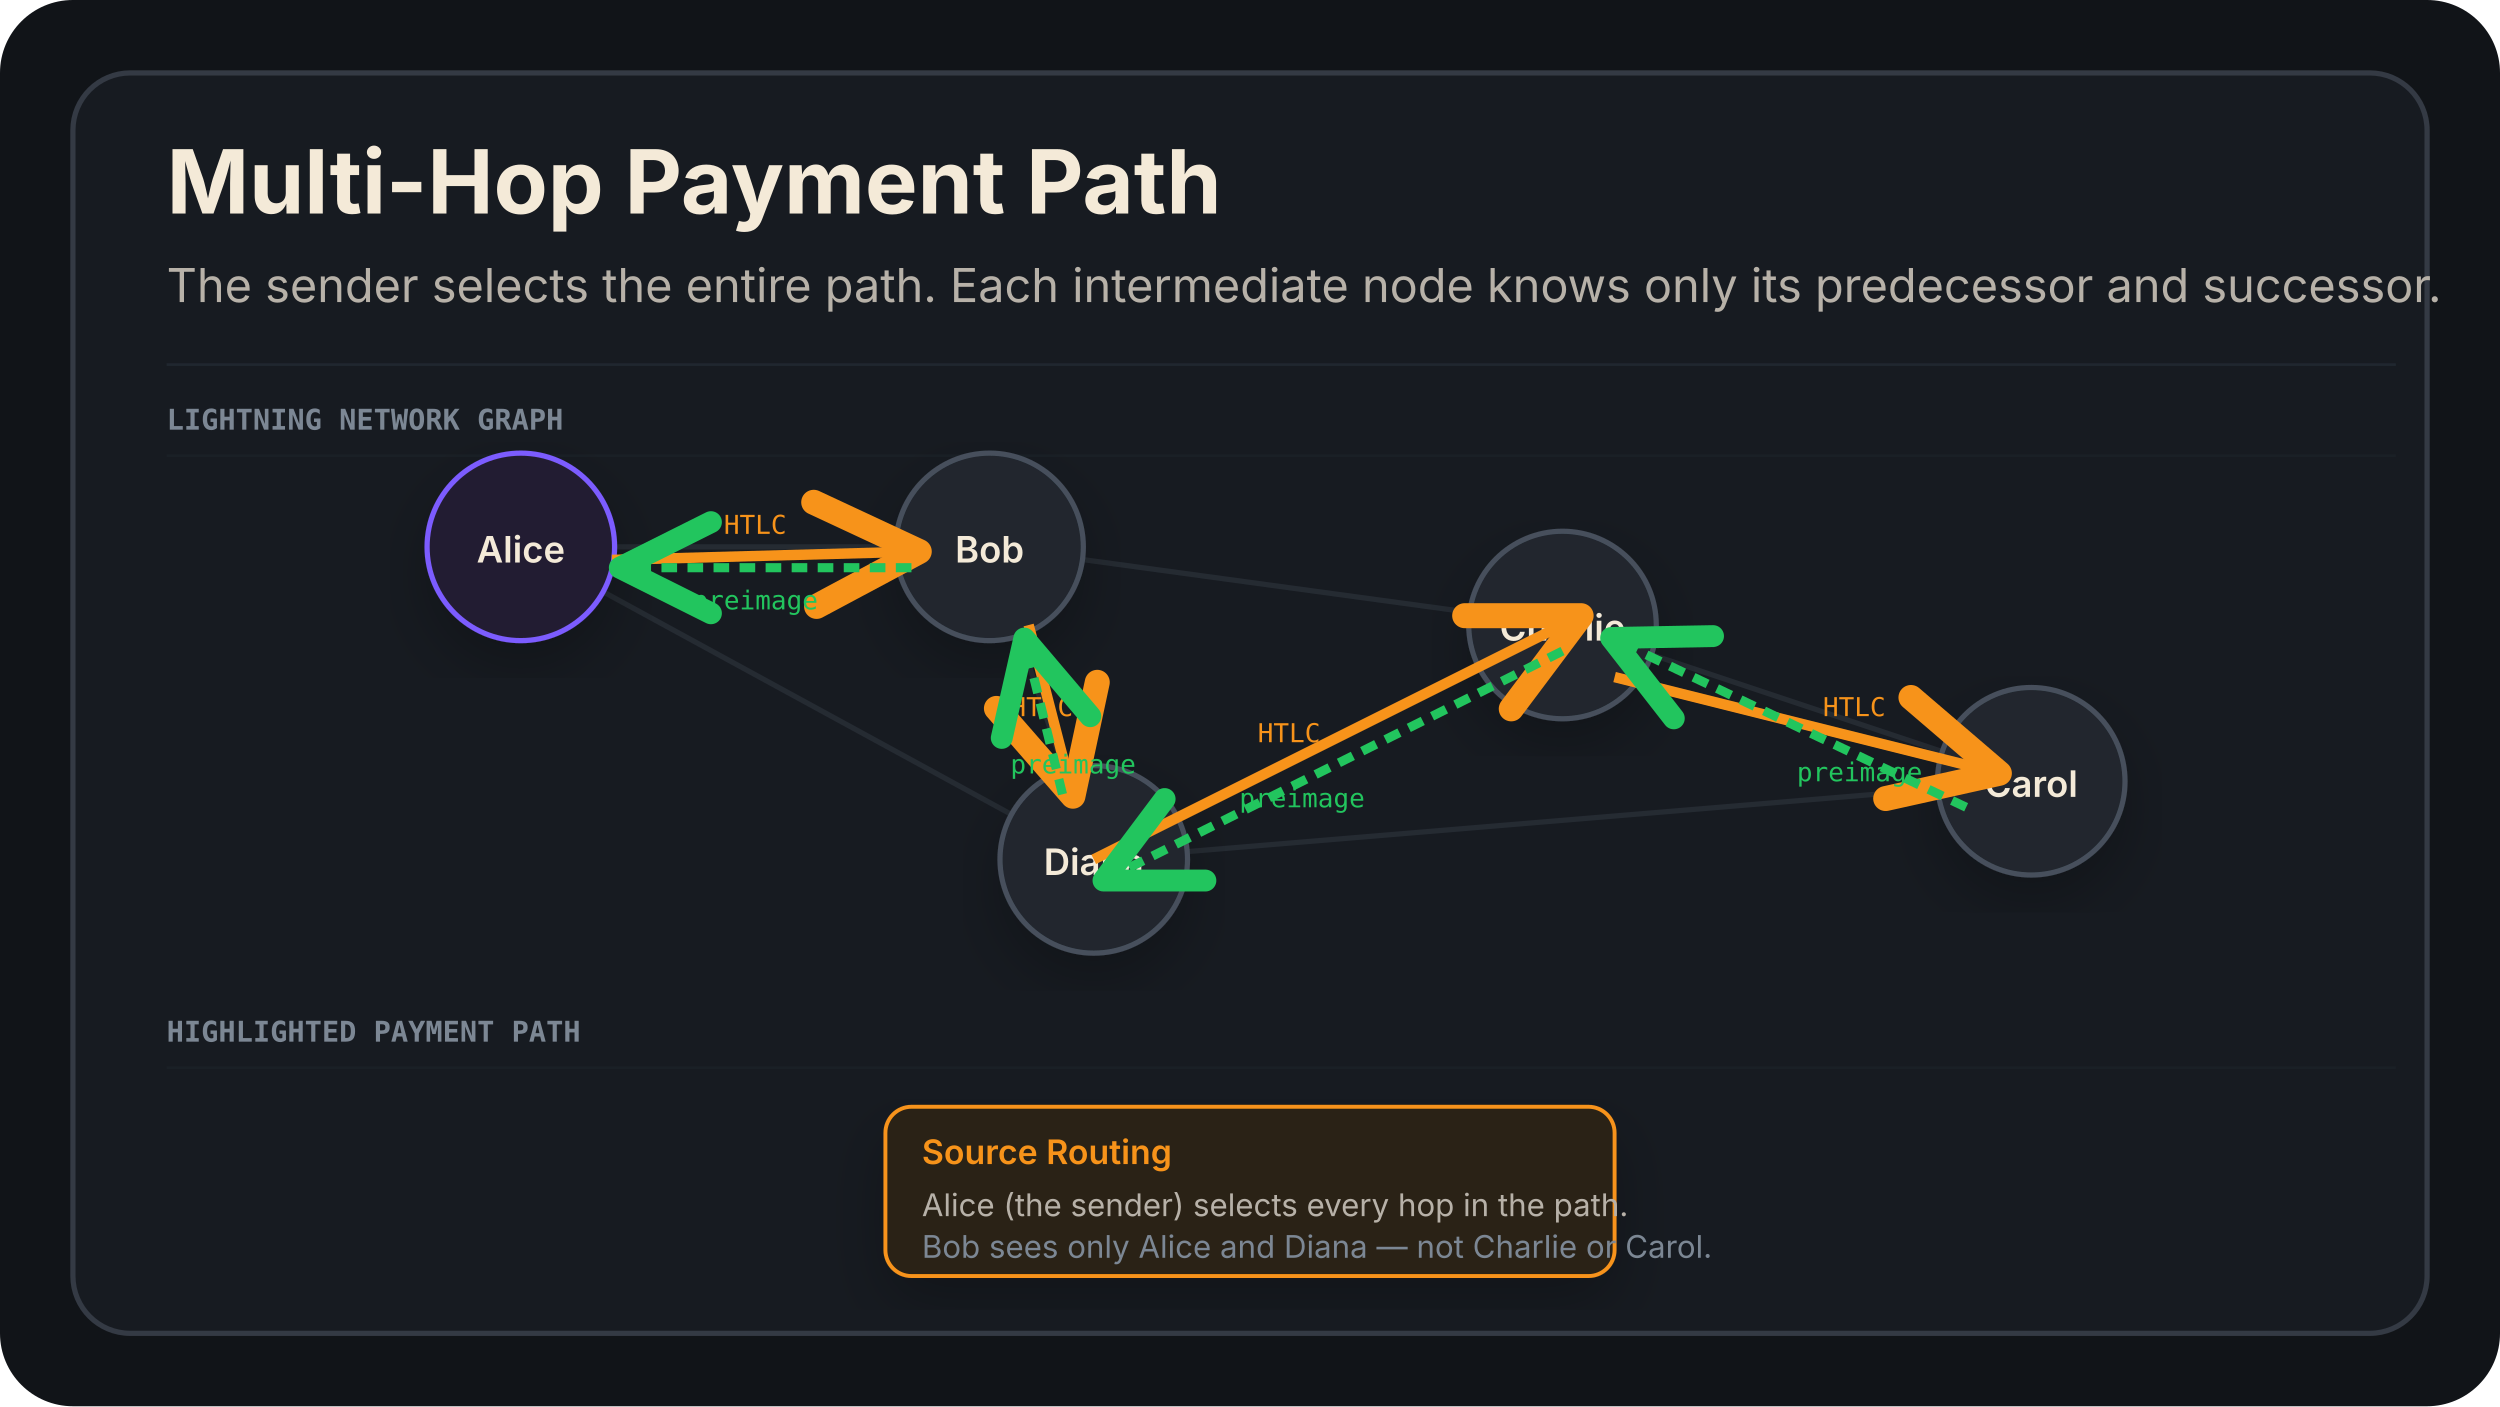
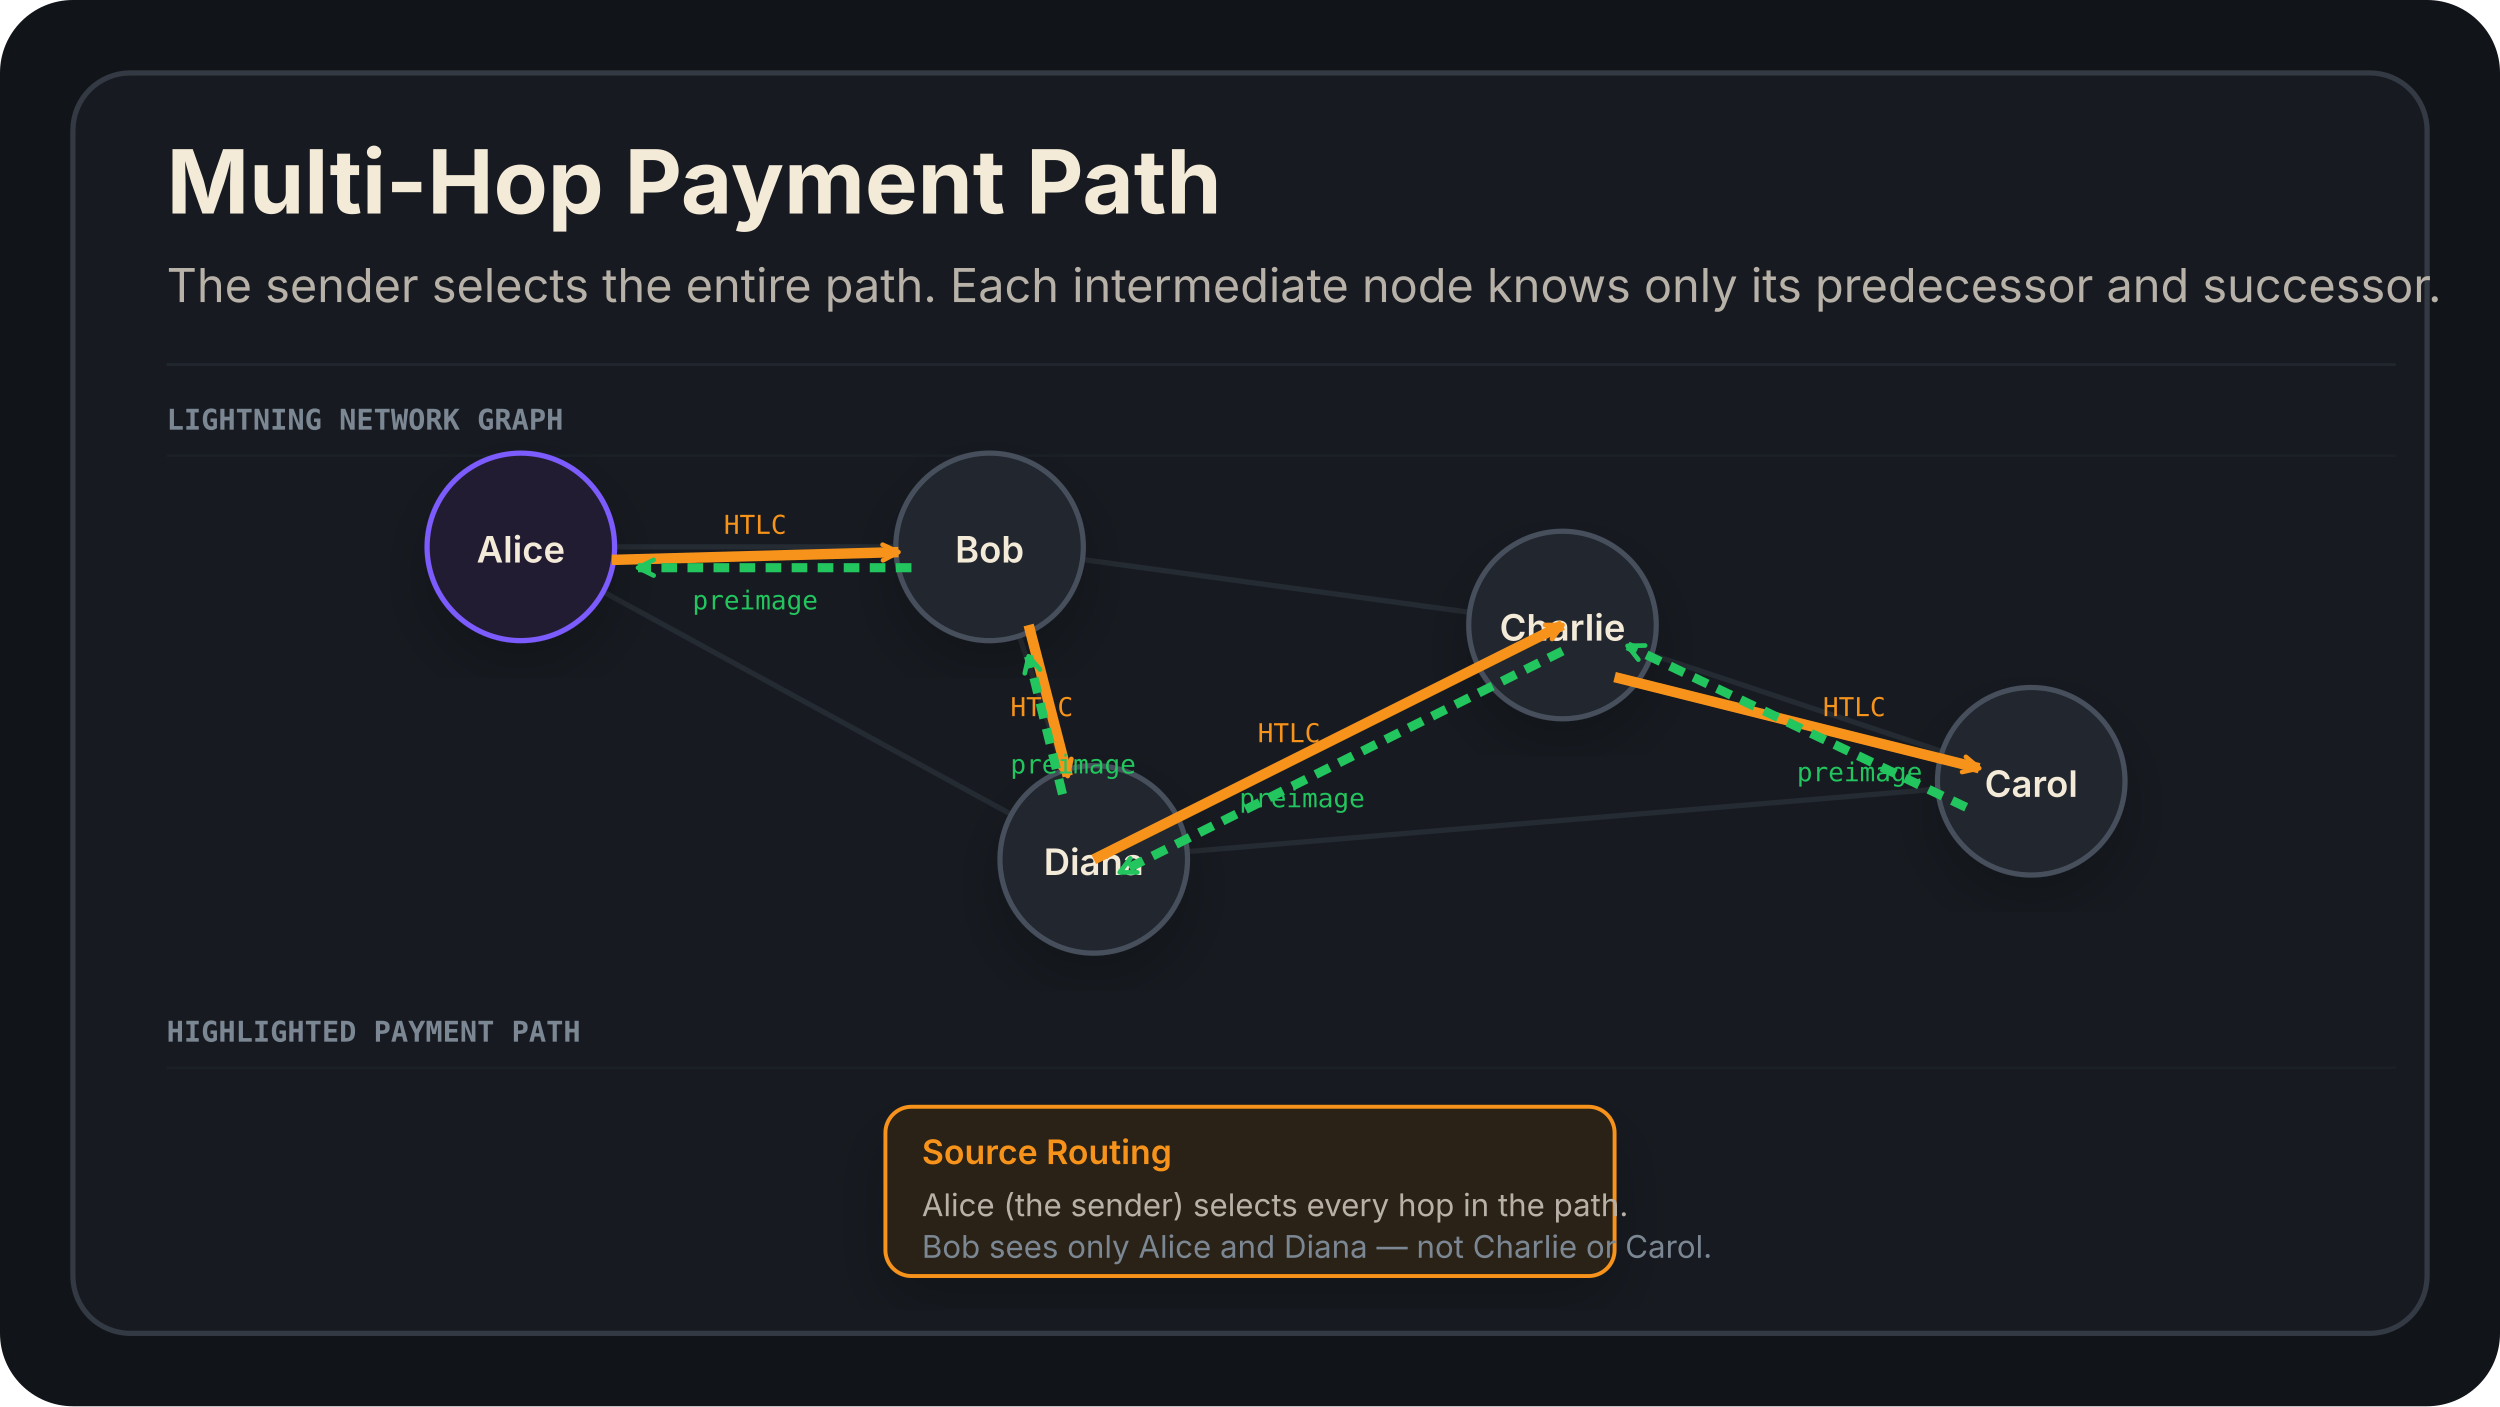
<svg xmlns="http://www.w3.org/2000/svg" width="960" height="540" viewBox="0 0 960 540" fill="none" role="img" aria-labelledby="title desc">
  <defs>
-     <marker id="arrow-orange" markerWidth="14" markerHeight="14" refX="10" refY="7" orient="auto">
-       <path d="M2 2L12 7L2 12" fill="none" stroke="#F7931A" stroke-width="2.4" stroke-linecap="round" stroke-linejoin="round" />
+     <marker id="arrow-orange" markerWidth="10" markerHeight="10" refX="8" refY="5" orient="auto" markerUnits="userSpaceOnUse">
+       <path d="M2 2L8 5L2 8" fill="none" stroke="#F7931A" stroke-width="1.8" stroke-linecap="round" stroke-linejoin="round" />
    </marker>
-     <marker id="arrow-muted-p" markerWidth="14" markerHeight="14" refX="10" refY="7" orient="auto">
-       <path d="M2 2L12 7L2 12" fill="none" stroke="#46505C" stroke-width="2.4" stroke-linecap="round" stroke-linejoin="round" />
+     <marker id="arrow-muted-p" markerWidth="10" markerHeight="10" refX="8" refY="5" orient="auto" markerUnits="userSpaceOnUse">
+       <path d="M2 2L8 5L2 8" fill="none" stroke="#46505C" stroke-width="1.8" stroke-linecap="round" stroke-linejoin="round" />
    </marker>
-     <marker id="arrow-green" markerWidth="14" markerHeight="14" refX="10" refY="7" orient="auto">
-       <path d="M2 2L12 7L2 12" fill="none" stroke="#22C55E" stroke-width="2.4" stroke-linecap="round" stroke-linejoin="round" />
+     <marker id="arrow-green" markerWidth="10" markerHeight="10" refX="8" refY="5" orient="auto" markerUnits="userSpaceOnUse">
+       <path d="M2 2L8 5L2 8" fill="none" stroke="#22C55E" stroke-width="1.8" stroke-linecap="round" stroke-linejoin="round" />
    </marker>
    <filter id="soft" x="-20%" y="-20%" width="140%" height="140%">
      <feDropShadow dx="0" dy="10" stdDeviation="12" flood-color="#000000" flood-opacity="0.24" />
    </filter>
  </defs>
  <rect width="960" height="540" rx="28" fill="#111418" />
  <rect x="28" y="28" width="904" height="484" rx="22" fill="#171B21" stroke="#343A44" stroke-width="2" />
  <text x="64" y="82" fill="#F4EAD8" font-family="Inter, Arial, sans-serif" font-size="34" font-weight="700">Multi-Hop Payment Path</text>
  <text x="64" y="116" fill="#B7B1A8" font-family="Inter, Arial, sans-serif" font-size="18">The sender selects the entire path. Each intermediate node knows only its predecessor and successor.</text>
  <line x1="64" y1="140" x2="920" y2="140" stroke="#28313B" stroke-width="1" opacity="0.55" />
  <text x="64" y="165" fill="#7C8794" font-family="JetBrains Mono, monospace" font-size="11" font-weight="600">LIGHTNING NETWORK GRAPH</text>
  <line x1="64" y1="175" x2="920" y2="175" stroke="#28313B" stroke-width="1" opacity="0.2" />
  <g opacity="0.3">
    <line x1="200" y1="210" x2="380" y2="210" stroke="#46505C" stroke-width="2" />
    <line x1="200" y1="210" x2="420" y2="330" stroke="#46505C" stroke-width="2" />
    <line x1="380" y1="210" x2="420" y2="330" stroke="#46505C" stroke-width="2" />
    <line x1="380" y1="210" x2="600" y2="240" stroke="#46505C" stroke-width="2" />
    <line x1="420" y1="330" x2="600" y2="240" stroke="#46505C" stroke-width="2" />
    <line x1="420" y1="330" x2="780" y2="300" stroke="#46505C" stroke-width="2" />
    <line x1="600" y1="240" x2="780" y2="300" stroke="#46505C" stroke-width="2" />
  </g>
  <g filter="url(#soft)">
    <circle cx="200" cy="210" r="36" fill="#241E31" stroke="#7C5CFF" stroke-width="2" />
  </g>
  <text x="200" y="216" fill="#F4EAD8" font-family="Inter, Arial, sans-serif" font-size="14" font-weight="600" text-anchor="middle">Alice</text>
  <g filter="url(#soft)">
    <circle cx="380" cy="210" r="36" fill="#20252D" stroke="#46505C" stroke-width="2" />
  </g>
  <text x="380" y="216" fill="#F4EAD8" font-family="Inter, Arial, sans-serif" font-size="14" font-weight="600" text-anchor="middle">Bob</text>
  <g filter="url(#soft)">
    <circle cx="420" cy="330" r="36" fill="#20252D" stroke="#46505C" stroke-width="2" />
  </g>
  <text x="420" y="336" fill="#F4EAD8" font-family="Inter, Arial, sans-serif" font-size="14" font-weight="600" text-anchor="middle">Diana</text>
  <g filter="url(#soft)">
    <circle cx="600" cy="240" r="36" fill="#20252D" stroke="#46505C" stroke-width="2" />
  </g>
  <text x="600" y="246" fill="#F4EAD8" font-family="Inter, Arial, sans-serif" font-size="14" font-weight="600" text-anchor="middle">Charlie</text>
  <g filter="url(#soft)">
    <circle cx="780" cy="300" r="36" fill="#20252D" stroke="#46505C" stroke-width="2" />
  </g>
  <text x="780" y="306" fill="#F4EAD8" font-family="Inter, Arial, sans-serif" font-size="14" font-weight="600" text-anchor="middle">Carol</text>
  <text x="64" y="400" fill="#7C8794" font-family="JetBrains Mono, monospace" font-size="11" font-weight="600">HIGHLIGHTED PAYMENT PATH</text>
  <line x1="64" y1="410" x2="920" y2="410" stroke="#28313B" stroke-width="1" opacity="0.2" />
  <line x1="235" y1="215" x2="345" y2="212" stroke="#F7931A" stroke-width="4" marker-end="url(#arrow-orange)" />
  <text x="290" y="205" fill="#F7931A" font-family="JetBrains Mono, monospace" font-size="10" text-anchor="middle">HTLC</text>
  <line x1="395" y1="240" x2="410" y2="298" stroke="#F7931A" stroke-width="4" marker-end="url(#arrow-orange)" />
  <text x="388" y="275" fill="#F7931A" font-family="JetBrains Mono, monospace" font-size="10">HTLC</text>
  <path d="M420 330 L600 240" stroke="#F7931A" stroke-width="4" marker-end="url(#arrow-orange)" />
  <text x="495" y="285" fill="#F7931A" font-family="JetBrains Mono, monospace" font-size="10" text-anchor="middle">HTLC</text>
  <path d="M620 260 L760 295" stroke="#F7931A" stroke-width="4" marker-end="url(#arrow-orange)" />
  <text x="700" y="275" fill="#F7931A" font-family="JetBrains Mono, monospace" font-size="10">HTLC</text>
  <line x1="350" y1="218" x2="245" y2="218" stroke="#22C55E" stroke-width="3.5" marker-end="url(#arrow-green)" stroke-dasharray="6,4" />
  <text x="290" y="234" fill="#22C55E" font-family="JetBrains Mono, monospace" font-size="10" text-anchor="middle">preimage</text>
  <line x1="408" y1="305" x2="395" y2="252" stroke="#22C55E" stroke-width="3.5" marker-end="url(#arrow-green)" stroke-dasharray="6,4" />
  <text x="388" y="297" fill="#22C55E" font-family="JetBrains Mono, monospace" font-size="10">preimage</text>
  <path d="M600 250 L430 335" stroke="#22C55E" stroke-width="3.5" marker-end="url(#arrow-green)" stroke-dasharray="6,4" />
  <text x="500" y="310" fill="#22C55E" font-family="JetBrains Mono, monospace" font-size="10" text-anchor="middle">preimage</text>
  <path d="M755 310 L625 248" stroke="#22C55E" stroke-width="3.5" marker-end="url(#arrow-green)" stroke-dasharray="6,4" />
  <text x="690" y="300" fill="#22C55E" font-family="JetBrains Mono, monospace" font-size="10">preimage</text>
  <g filter="url(#soft)">
    <rect x="340" y="425" width="280" height="65" rx="10" fill="#2A2116" stroke="#F7931A" stroke-width="1.5" />
  </g>
  <text x="354" y="447" fill="#F7931A" font-family="Inter, Arial, sans-serif" font-size="13" font-weight="600">Source Routing</text>
  <text x="354" y="467" fill="#B7B1A8" font-family="Inter, Arial, sans-serif" font-size="12">Alice (the sender) selects every hop in the path.</text>
  <text x="354" y="483" fill="#7C8794" font-family="Inter, Arial, sans-serif" font-size="12">Bob sees only Alice and Diana — not Charlie or Carol.</text>
</svg>
